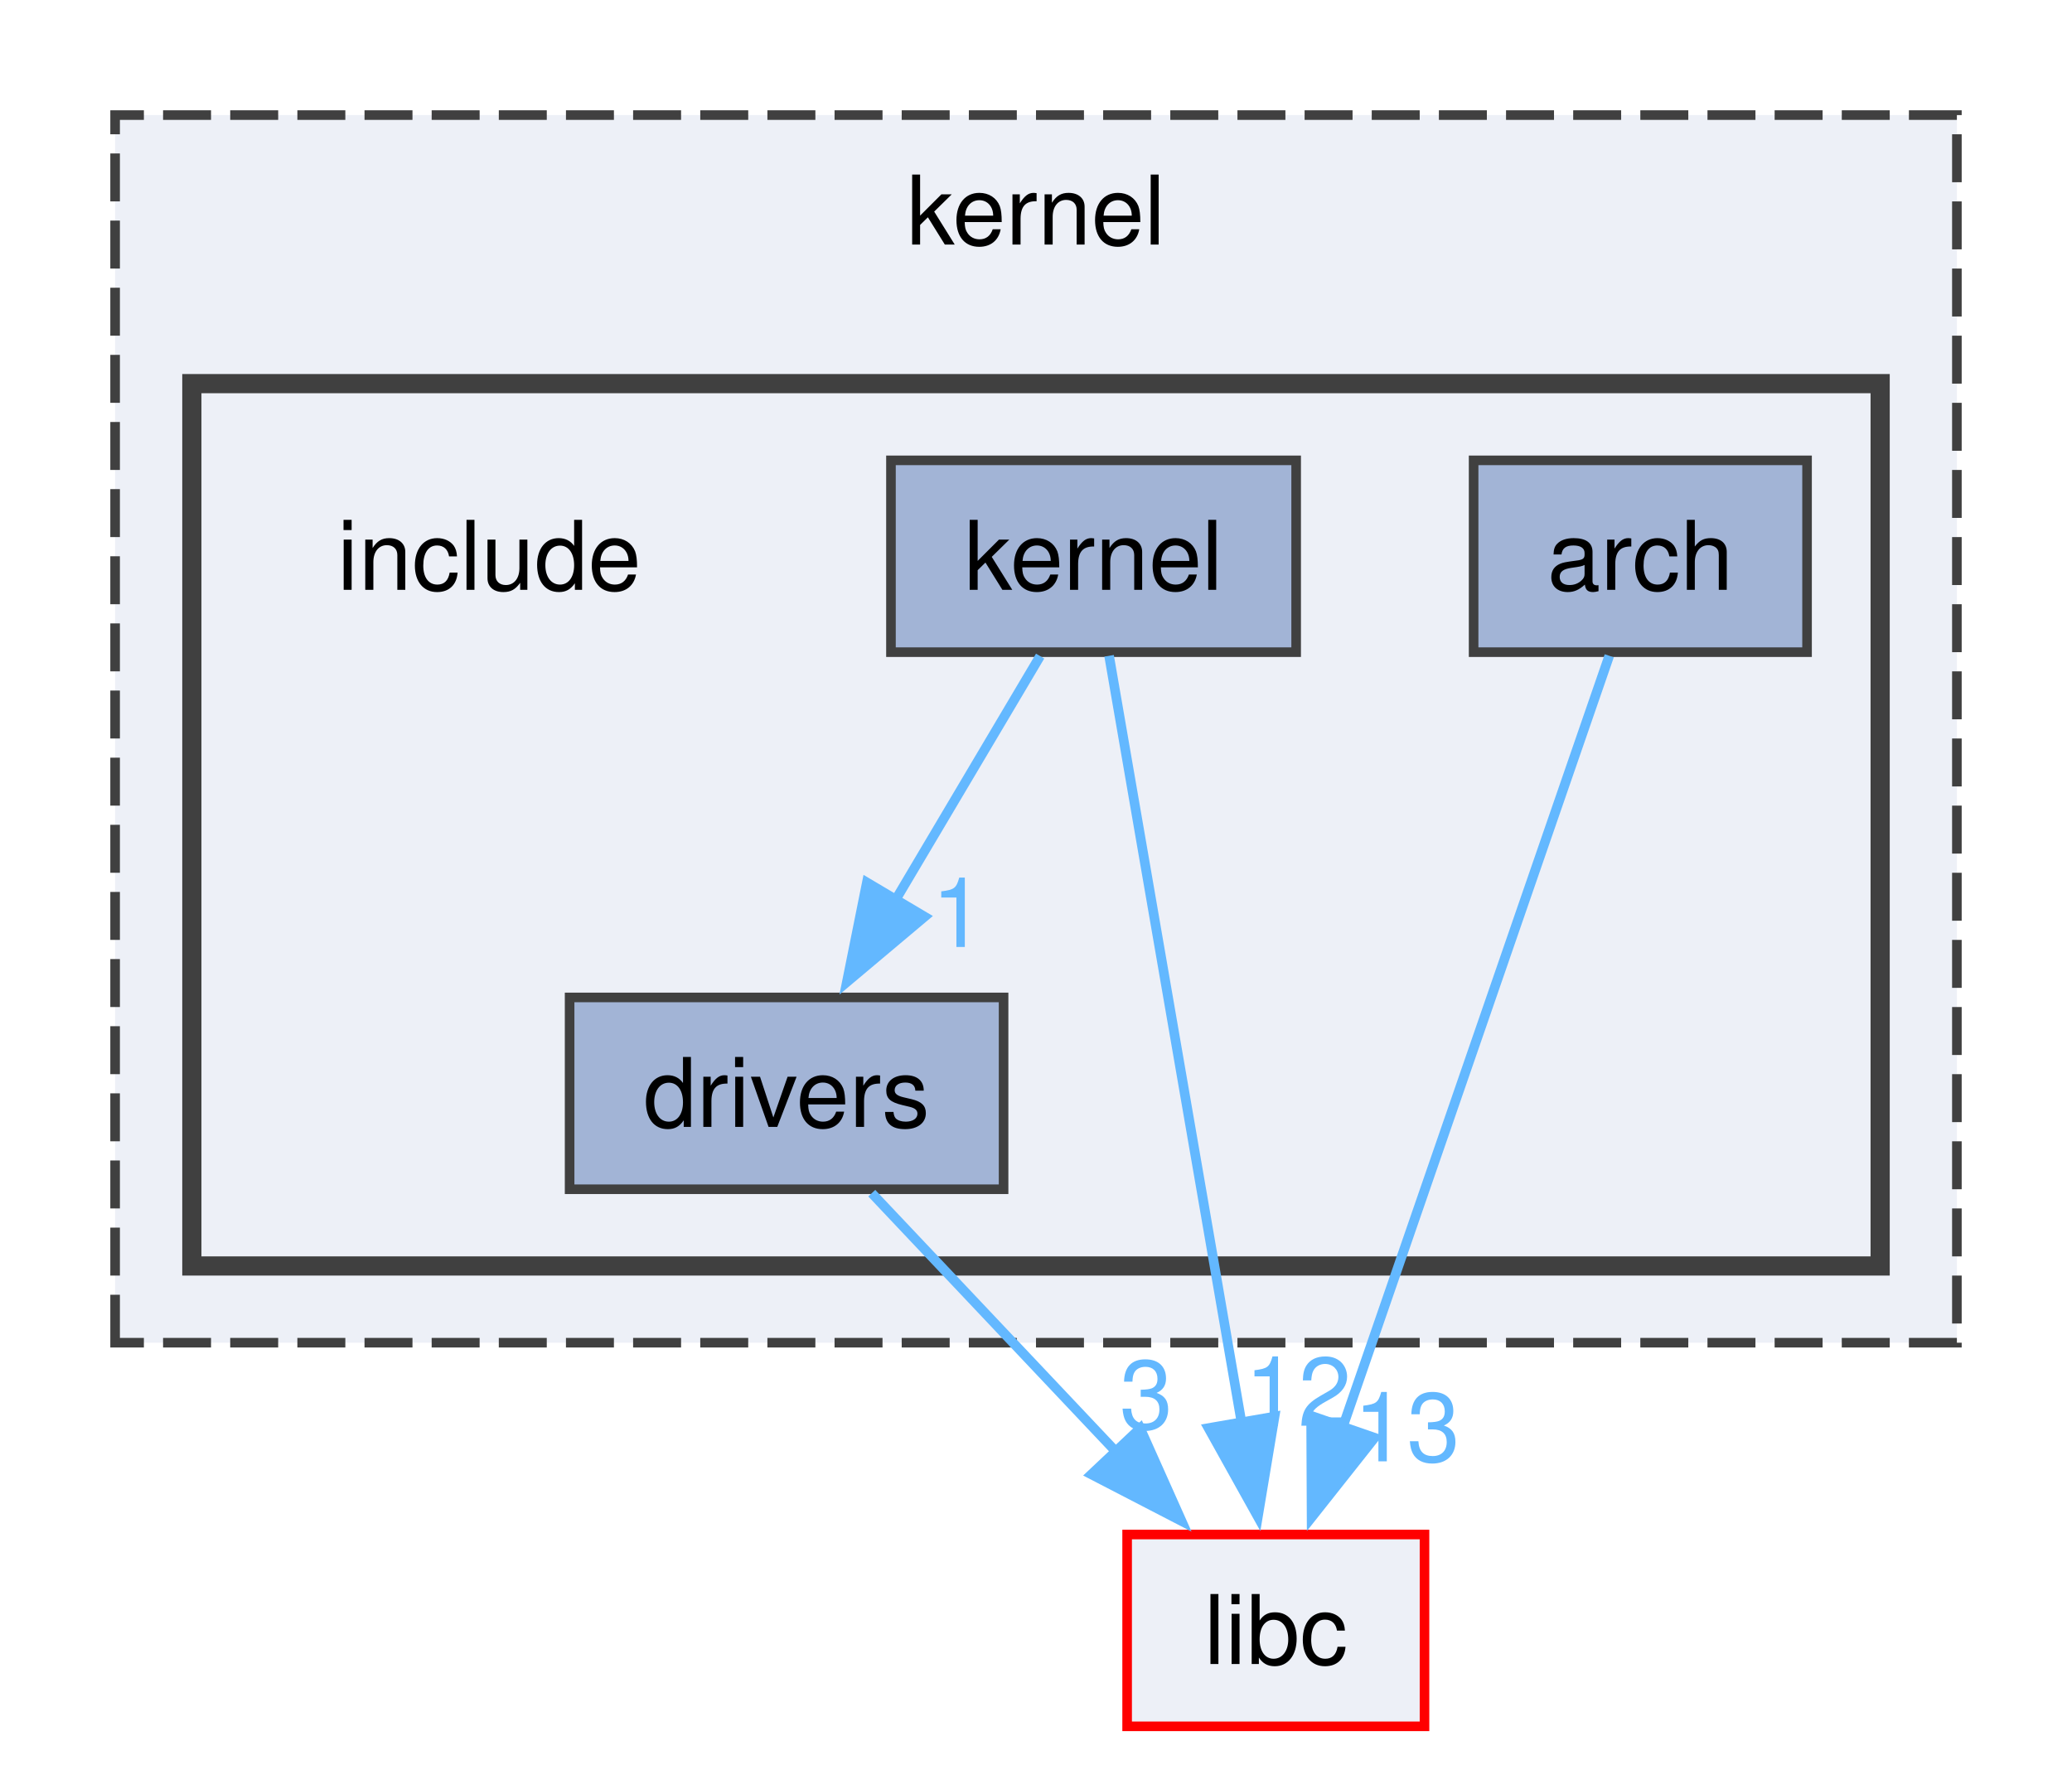
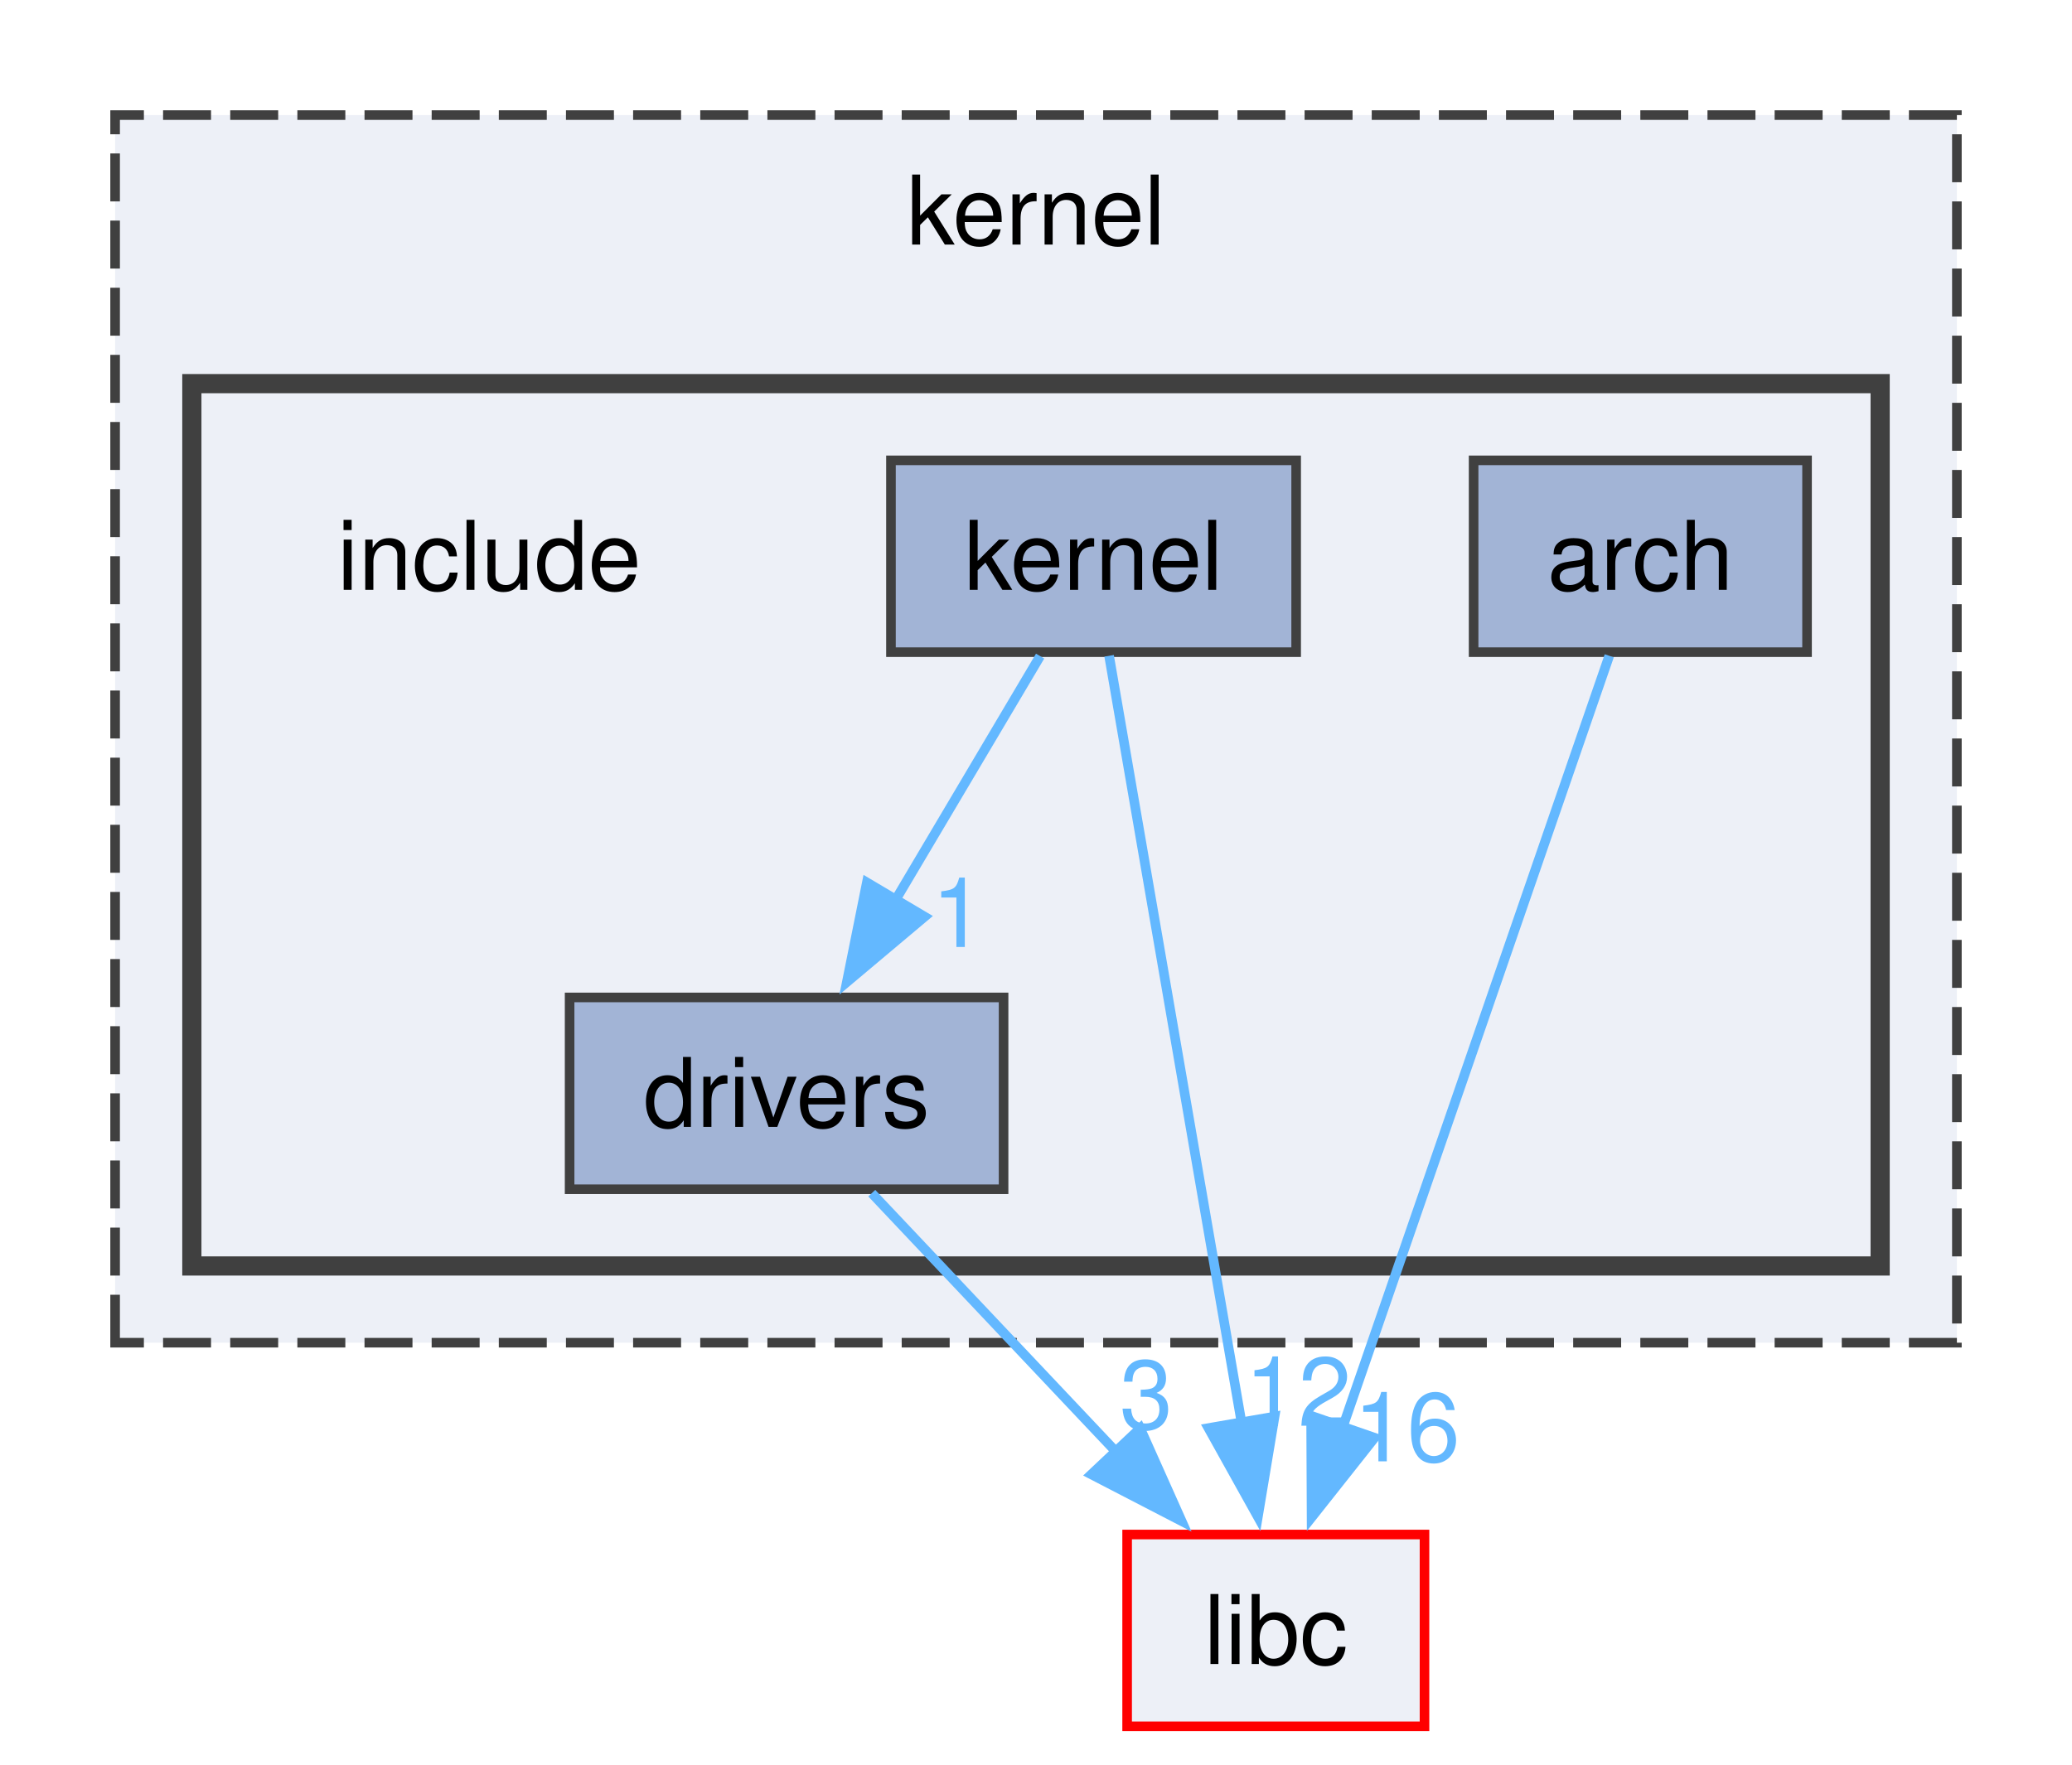
<svg xmlns="http://www.w3.org/2000/svg" xmlns:xlink="http://www.w3.org/1999/xlink" width="216pt" height="184pt" viewBox="0.00 0.00 216.00 184.00">
  <g id="graph0" class="graph" transform="scale(1 1) rotate(0) translate(4 180)">
    <g id="clust1" class="cluster">
      <g id="a_clust1">
        <a xlink:href="dir_dc43877d82dd332f9fb2071fcca799d6.html" target="_top" xlink:title="kernel">
          <polygon fill="#edf0f7" stroke="#404040" stroke-dasharray="5,2" points="8,-40 8,-168 200,-168 200,-40 8,-40" />
          <text xml:space="preserve" text-anchor="middle" x="104" y="-154.5" font-family="Helvetica,sans-Serif" font-size="10.00">kernel</text>
        </a>
      </g>
    </g>
    <g id="clust2" class="cluster">
      <g id="a_clust2">
        <a xlink:href="dir_009f605b833ac4622acd6c3c0c26c0f0.html" target="_top">
          <polygon fill="#edf0f7" stroke="#404040" stroke-width="2" points="16,-48 16,-140 192,-140 192,-48 16,-48" />
        </a>
      </g>
    </g>
    <g id="node1" class="node">
      <text xml:space="preserve" text-anchor="middle" x="47" y="-118.5" font-family="Helvetica,sans-Serif" font-size="10.00">include</text>
    </g>
    <g id="node2" class="node">
      <g id="a_node2">
        <a xlink:href="dir_b938bbc65f66dd090a6a00a71c65b7d8.html" target="_top" xlink:title="arch">
          <polygon fill="#a2b4d6" stroke="#404040" points="184.38,-132 149.62,-132 149.62,-112 184.38,-112 184.38,-132" />
          <text xml:space="preserve" text-anchor="middle" x="167" y="-118.5" font-family="Helvetica,sans-Serif" font-size="10.00">arch</text>
        </a>
      </g>
    </g>
    <g id="node5" class="node">
      <g id="a_node5">
        <a xlink:href="dir_fc1eb218ab426e5adb60367f98438da0.html" target="_top" xlink:title="libc">
          <polygon fill="#edf0f7" stroke="red" points="144.5,-20 113.5,-20 113.5,0 144.5,0 144.5,-20" />
          <text xml:space="preserve" text-anchor="middle" x="129" y="-6.5" font-family="Helvetica,sans-Serif" font-size="10.00">libc</text>
        </a>
      </g>
    </g>
    <g id="edge1" class="edge">
      <g id="a_edge1">
        <a xlink:href="dir_000002_000028.html" target="_top">
          <path fill="none" stroke="#63b8ff" d="M163.76,-111.62C157.62,-93.84 144.16,-54.88 135.91,-31" />
          <polygon fill="#63b8ff" stroke="#63b8ff" points="139.3,-30.09 132.73,-21.79 132.68,-32.38 139.3,-30.09" />
        </a>
      </g>
      <g id="a_edge1-headlabel">
-         <a xlink:href="dir_000002_000028.html" target="_top" xlink:title="13">
-           <text xml:space="preserve" text-anchor="middle" x="142.66" y="-27.63" font-family="Helvetica,sans-Serif" font-size="10.00" fill="#63b8ff">13</text>
+         <a xlink:href="dir_000002_000028.html" target="_top" xlink:title="16">
+           <text xml:space="preserve" text-anchor="middle" x="142.66" y="-27.63" font-family="Helvetica,sans-Serif" font-size="10.00" fill="#63b8ff">16</text>
        </a>
      </g>
    </g>
    <g id="node3" class="node">
      <g id="a_node3">
        <a xlink:href="dir_c8660ea649945092ffc9f7148865f24e.html" target="_top" xlink:title="drivers">
          <polygon fill="#a2b4d6" stroke="#404040" points="100.62,-76 55.38,-76 55.38,-56 100.62,-56 100.62,-76" />
          <text xml:space="preserve" text-anchor="middle" x="78" y="-62.5" font-family="Helvetica,sans-Serif" font-size="10.00">drivers</text>
        </a>
      </g>
    </g>
    <g id="edge2" class="edge">
      <g id="a_edge2">
        <a xlink:href="dir_000007_000028.html" target="_top">
          <path fill="none" stroke="#63b8ff" d="M86.88,-55.59C93.9,-48.16 103.9,-37.58 112.39,-28.58" />
          <polygon fill="#63b8ff" stroke="#63b8ff" points="114.86,-31.07 119.18,-21.4 109.77,-26.27 114.86,-31.07" />
        </a>
      </g>
      <g id="a_edge2-headlabel">
        <a xlink:href="dir_000007_000028.html" target="_top" xlink:title="3">
          <text xml:space="preserve" text-anchor="middle" x="115.49" y="-31.03" font-family="Helvetica,sans-Serif" font-size="10.00" fill="#63b8ff">3</text>
        </a>
      </g>
    </g>
    <g id="node4" class="node">
      <g id="a_node4">
        <a xlink:href="dir_34c6a35bb0168646a0380914d53769bd.html" target="_top" xlink:title="kernel">
          <polygon fill="#a2b4d6" stroke="#404040" points="131.12,-132 88.88,-132 88.88,-112 131.12,-112 131.12,-132" />
          <text xml:space="preserve" text-anchor="middle" x="110" y="-118.5" font-family="Helvetica,sans-Serif" font-size="10.00">kernel</text>
        </a>
      </g>
    </g>
    <g id="edge4" class="edge">
      <g id="a_edge4">
        <a xlink:href="dir_000026_000007.html" target="_top">
          <path fill="none" stroke="#63b8ff" d="M104.43,-111.59C100.25,-104.55 94.4,-94.67 89.26,-86" />
          <polygon fill="#63b8ff" stroke="#63b8ff" points="92.39,-84.42 84.28,-77.6 86.37,-87.99 92.39,-84.42" />
        </a>
      </g>
      <g id="a_edge4-headlabel">
        <a xlink:href="dir_000026_000007.html" target="_top" xlink:title="1">
          <text xml:space="preserve" text-anchor="middle" x="95.89" y="-81.26" font-family="Helvetica,sans-Serif" font-size="10.00" fill="#63b8ff">1</text>
        </a>
      </g>
    </g>
    <g id="edge3" class="edge">
      <g id="a_edge3">
        <a xlink:href="dir_000026_000028.html" target="_top">
          <path fill="none" stroke="#63b8ff" d="M111.62,-111.62C114.66,-94.01 121.3,-55.59 125.43,-31.65" />
          <polygon fill="#63b8ff" stroke="#63b8ff" points="128.87,-32.3 127.13,-21.85 121.98,-31.1 128.87,-32.3" />
        </a>
      </g>
      <g id="a_edge3-headlabel">
        <a xlink:href="dir_000026_000028.html" target="_top" xlink:title="12">
          <text xml:space="preserve" text-anchor="middle" x="131.32" y="-31.33" font-family="Helvetica,sans-Serif" font-size="10.00" fill="#63b8ff">12</text>
        </a>
      </g>
    </g>
  </g>
</svg>
